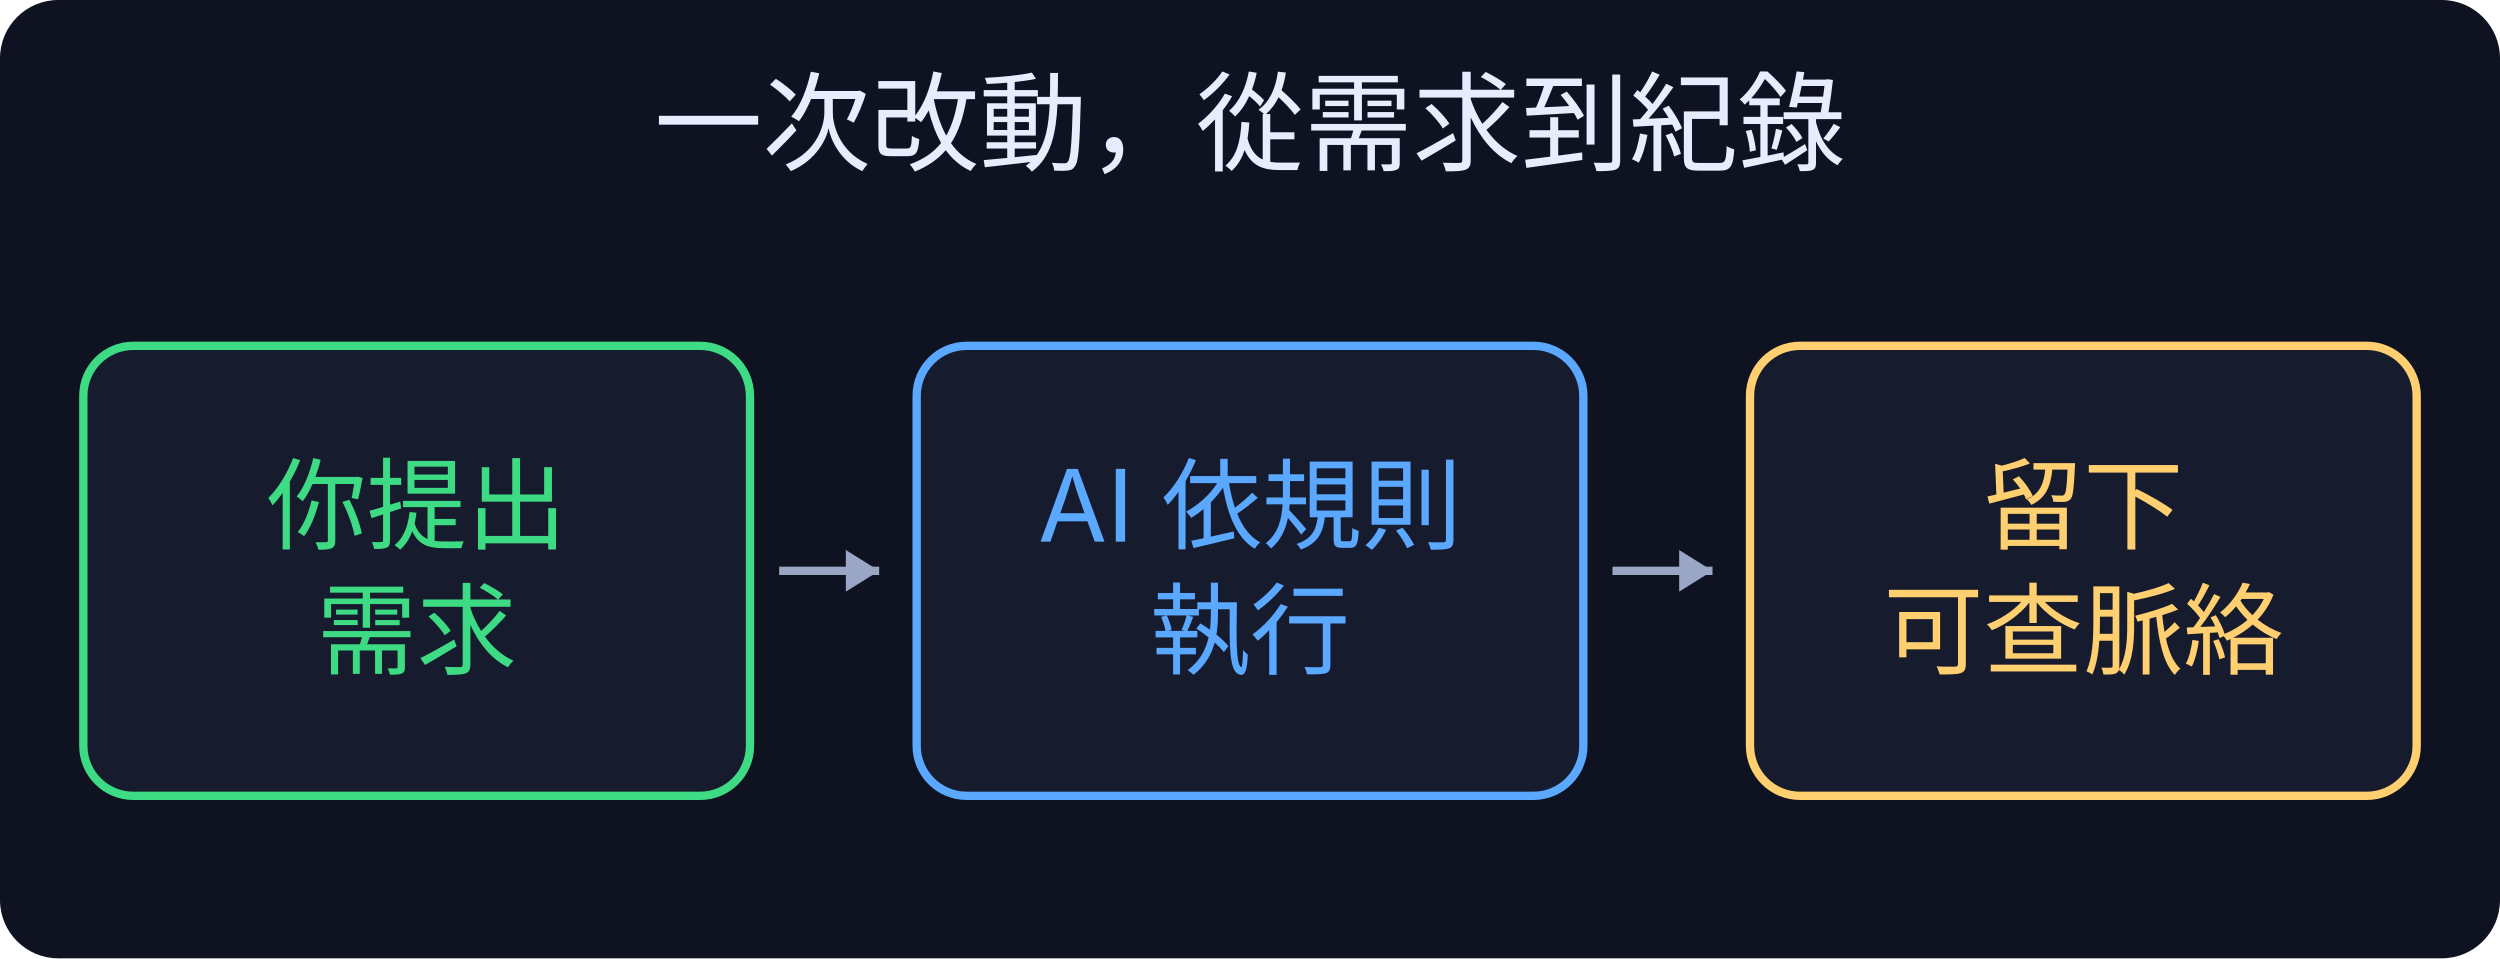
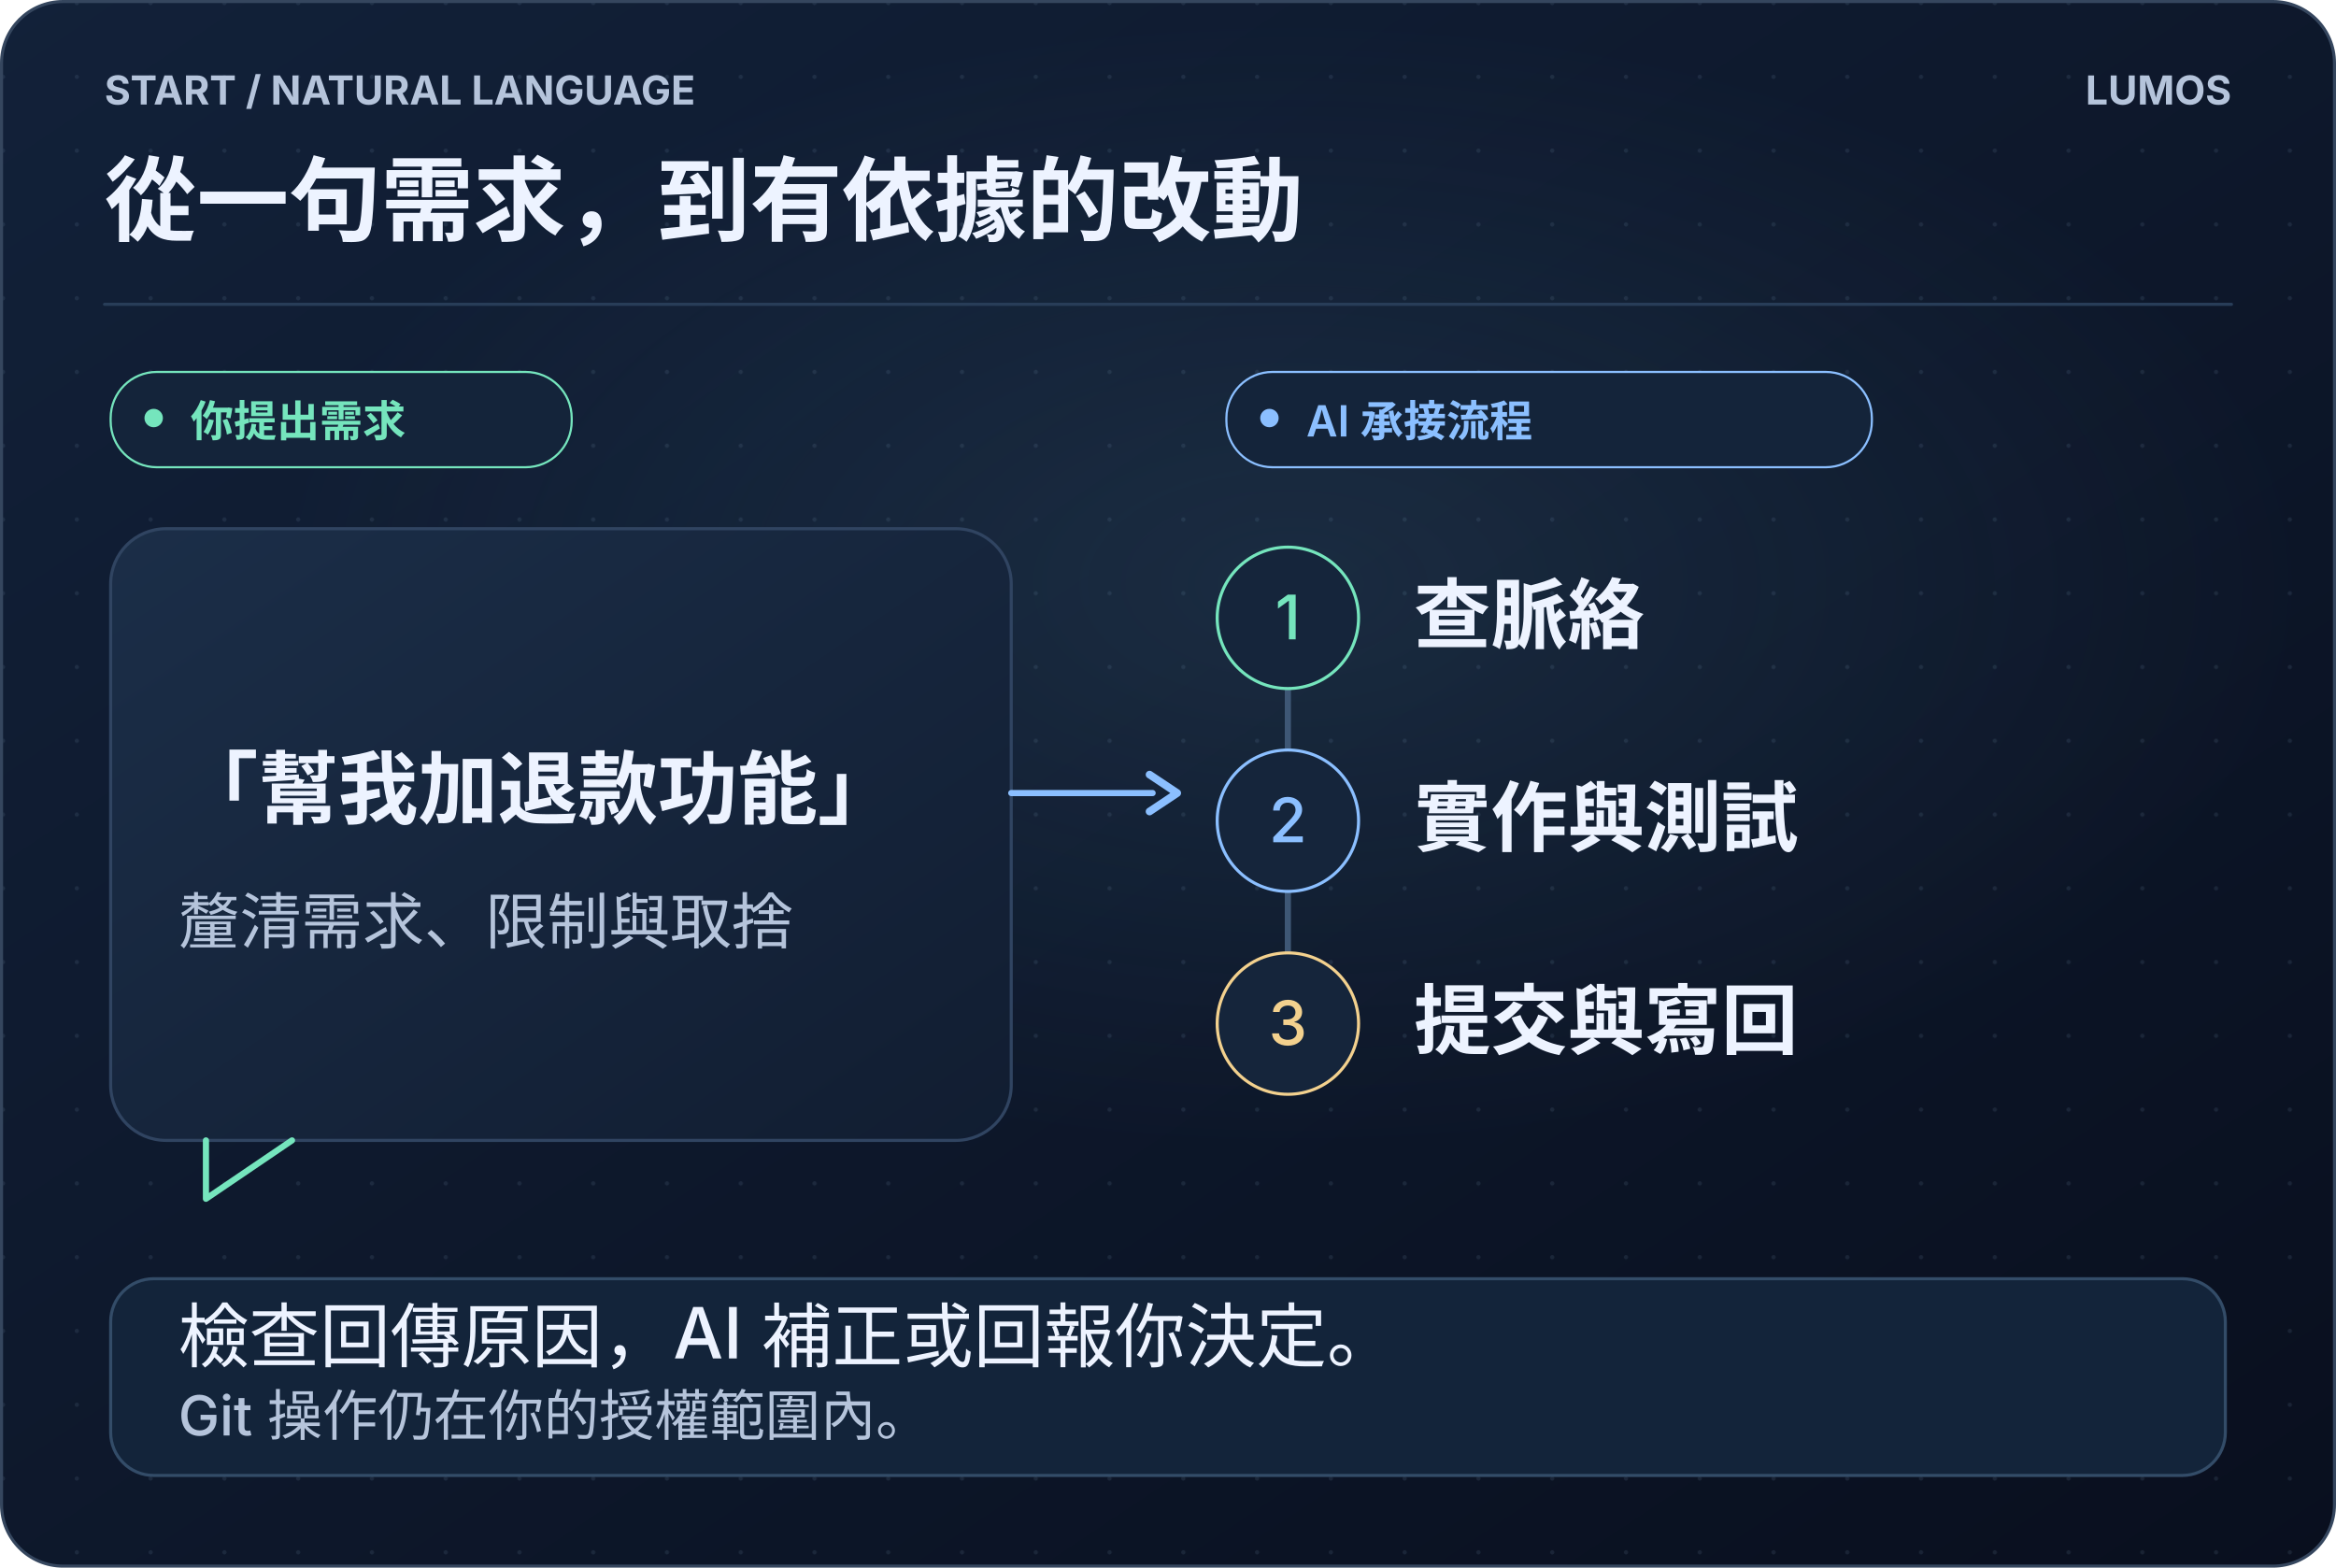
- <svg xmlns="http://www.w3.org/2000/svg" width="600" height="230" viewBox="0 0 600 230" role="img" aria-labelledby="title desc">
-   <rect width="600" height="230" rx="14" fill="#0f1220" />
-   <g font-family="Inter, 'PingFang TC', 'Microsoft JhengHei', system-ui, sans-serif">
-     <text x="300" y="39" text-anchor="middle" font-size="26" fill="#e8ecff">一次改動，從需求到紀錄</text>
-     <rect x="20" y="83" width="160" height="108" rx="12" fill="#171b2e" stroke="#3ddc84" stroke-width="2" />
-     <text x="100" y="130" text-anchor="middle" font-size="24" fill="#3ddc84">你提出</text>
-     <text x="100" y="160" text-anchor="middle" font-size="24" fill="#3ddc84">需求</text>
-     <rect x="220" y="83" width="160" height="108" rx="12" fill="#171b2e" stroke="#5aa8ff" stroke-width="2" />
-     <text x="300" y="130" text-anchor="middle" font-size="24" fill="#5aa8ff">AI 依規則</text>
-     <text x="300" y="160" text-anchor="middle" font-size="24" fill="#5aa8ff">執行</text>
-     <rect x="420" y="83" width="160" height="108" rx="12" fill="#171b2e" stroke="#ffcf70" stroke-width="2" />
-     <text x="500" y="130" text-anchor="middle" font-size="24" fill="#ffcf70">留下</text>
-     <text x="500" y="160" text-anchor="middle" font-size="24" fill="#ffcf70">可查脈絡</text>
-     <path d="M187 137h24" stroke="#99a6c5" stroke-width="2" />
-     <path d="M211 137l-8 -5v10z" fill="#99a6c5" />
-     <path d="M387 137h24" stroke="#99a6c5" stroke-width="2" />
-     <path d="M411 137l-8 -5v10z" fill="#99a6c5" />
+ <svg xmlns="http://www.w3.org/2000/svg" width="760" height="510" viewBox="0 0 760 510" role="img" aria-labelledby="title desc">
+   <defs>
+     <linearGradient id="bg" x1="0" y1="0" x2="1" y2="1">
+       <stop stop-color="#122139" />
+       <stop offset="1" stop-color="#090f1e" />
+     </linearGradient>
+     <linearGradient id="panel" x1="0" y1="0" x2="1" y2="1">
+       <stop stop-color="#1b2e48" />
+       <stop offset="1" stop-color="#111d31" />
+     </linearGradient>
+     <radialGradient id="halo">
+       <stop stop-color="#73b8d7" stop-opacity=".12" />
+       <stop offset="1" stop-color="#73b8d7" stop-opacity="0" />
+     </radialGradient>
+     <pattern id="grid" width="24" height="24" patternUnits="userSpaceOnUse">
+       <circle cx="1" cy="1" r=".7" fill="#718da9" opacity=".15" />
+     </pattern>
+   </defs>
+   <rect x=".5" y=".5" width="759" height="509" rx="20" fill="url(#bg)" stroke="#35465e" />
+   <rect x="1" y="1" width="758" height="508" rx="20" fill="url(#grid)" />
+   <ellipse cx="420" cy="190" rx="335" ry="185" fill="url(#halo)" />
+   <g font-family="Inter, 'PingFang TC', 'Noto Sans TC', 'Microsoft JhengHei', system-ui, sans-serif">
+     <text x="34" y="34" font-size="13" fill="#b5c4db" text-anchor="start" font-weight="650">START / NATURAL LANGUAGE</text>
+     <text x="34" y="76" font-size="30" fill="#edf3ff" text-anchor="start" font-weight="650">從一句需求，到有依據的改動</text>
+     <path d="M34 99H726" fill="none" stroke="#283d58" stroke-width="1" stroke-linecap="round" stroke-linejoin="round" />
+     <text x="726" y="34" font-size="13" fill="#b5c4db" text-anchor="end" font-weight="650">LUMOS</text>
+     <rect x="36" y="121" width="150" height="31" rx="15" fill="#14243a" stroke="#75e5bd" stroke-width="0.7" />
+     <circle cx="50" cy="136" r="3" fill="#75e5bd" stroke="none" stroke-width="1" />
+     <text x="62" y="142" font-size="14" fill="#75e5bd" text-anchor="start" font-weight="600">你提出需求</text>
+     <rect x="36" y="172" width="293" height="199" rx="18" fill="url(#panel)" stroke="#304461" stroke-width="1" />
+     <path d="M67 371v19l28-19" fill="none" stroke="#75e5bd" stroke-width="2" stroke-linecap="round" stroke-linejoin="round" />
+     <text x="58" y="266" font-size="26" fill="#edf3ff" text-anchor="start" font-weight="600">「幫我加退款功能」</text>
+     <text x="58" y="307" font-size="20" fill="#b5c4db" text-anchor="start" font-weight="450">釐清需求、限制與取捨</text>
+     <path d="M329 258H375" fill="none" stroke="#8bbfff" stroke-width="2" stroke-linecap="round" stroke-linejoin="round" />
+     <polyline points="374,252 383,258 374,264" fill="none" stroke="#8bbfff" stroke-width="2.5" stroke-linecap="round" stroke-linejoin="round" />
+     <rect x="399" y="121" width="210" height="31" rx="15" fill="#14243a" stroke="#8bbfff" stroke-width="0.7" />
+     <circle cx="413" cy="136" r="3" fill="#8bbfff" stroke="none" stroke-width="1" />
+     <text x="425" y="142" font-size="14" fill="#8bbfff" text-anchor="start" font-weight="600">AI 承接流程</text>
+     <path d="M419 207V338" fill="none" stroke="#3e5775" stroke-width="2" stroke-linecap="round" stroke-linejoin="round" />
+     <circle cx="419" cy="201" r="23" fill="#15253b" stroke="#75e5bd" stroke-width="1" />
+     <text x="419" y="208" font-size="20" fill="#75e5bd" text-anchor="middle" font-weight="550">1</text>
+     <text x="460" y="209" font-size="25" fill="#edf3ff" text-anchor="start" font-weight="550">查脈絡</text>
+     <circle cx="419" cy="267" r="23" fill="#15253b" stroke="#8bbfff" stroke-width="1" />
+     <text x="419" y="274" font-size="20" fill="#8bbfff" text-anchor="middle" font-weight="550">2</text>
+     <text x="460" y="275" font-size="25" fill="#edf3ff" text-anchor="start" font-weight="550">實作與測試</text>
+     <circle cx="419" cy="333" r="23" fill="#15253b" stroke="#f3d18e" stroke-width="1" />
+     <text x="419" y="340" font-size="20" fill="#f3d18e" text-anchor="middle" font-weight="550">3</text>
+     <text x="460" y="341" font-size="25" fill="#edf3ff" text-anchor="start" font-weight="550">提交與寫回</text>
+     <rect x="36" y="416" width="688" height="64" rx="14" fill="#13243a" stroke="#334c68" stroke-width="1" />
+     <text x="58" y="443" font-size="23" fill="#edf3ff" text-anchor="start" font-weight="450">檢查回傳原因，AI 補正或回報你決定。</text>
+     <text x="58" y="467" font-size="18" fill="#b5c4db" text-anchor="start" font-weight="450">Git 操作仍在你的授權範圍內。</text>
  </g>
</svg>
